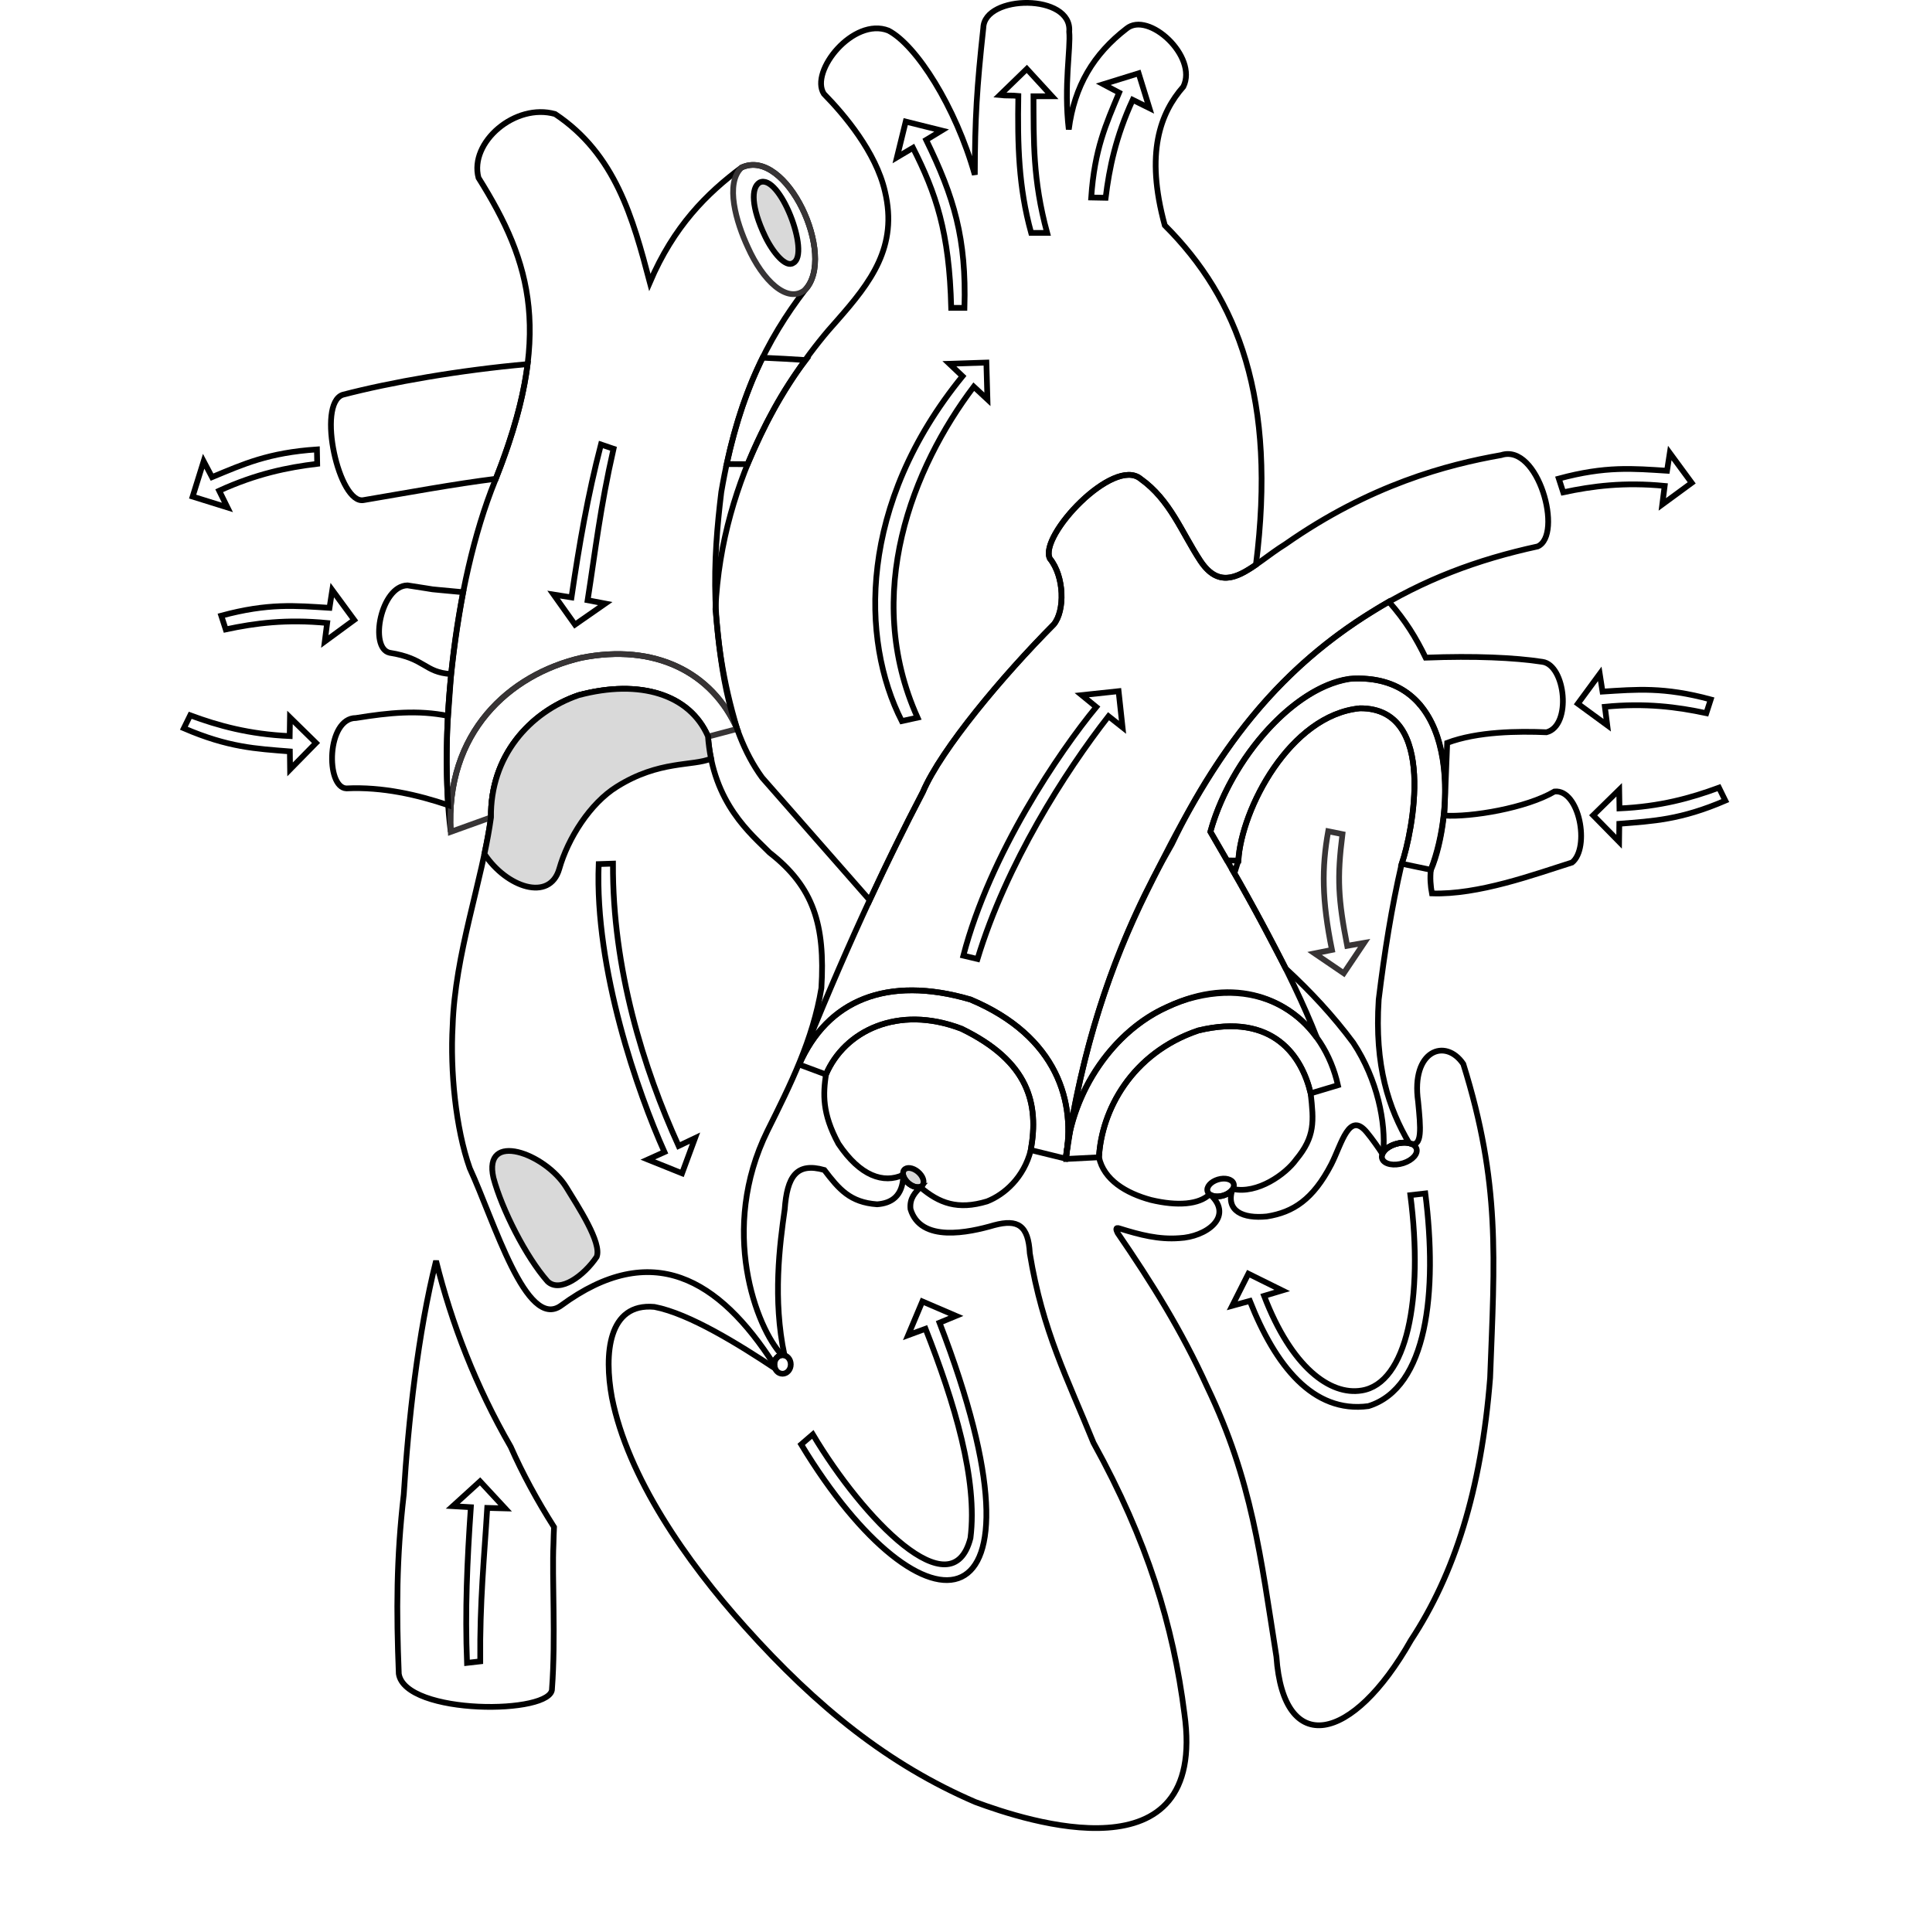
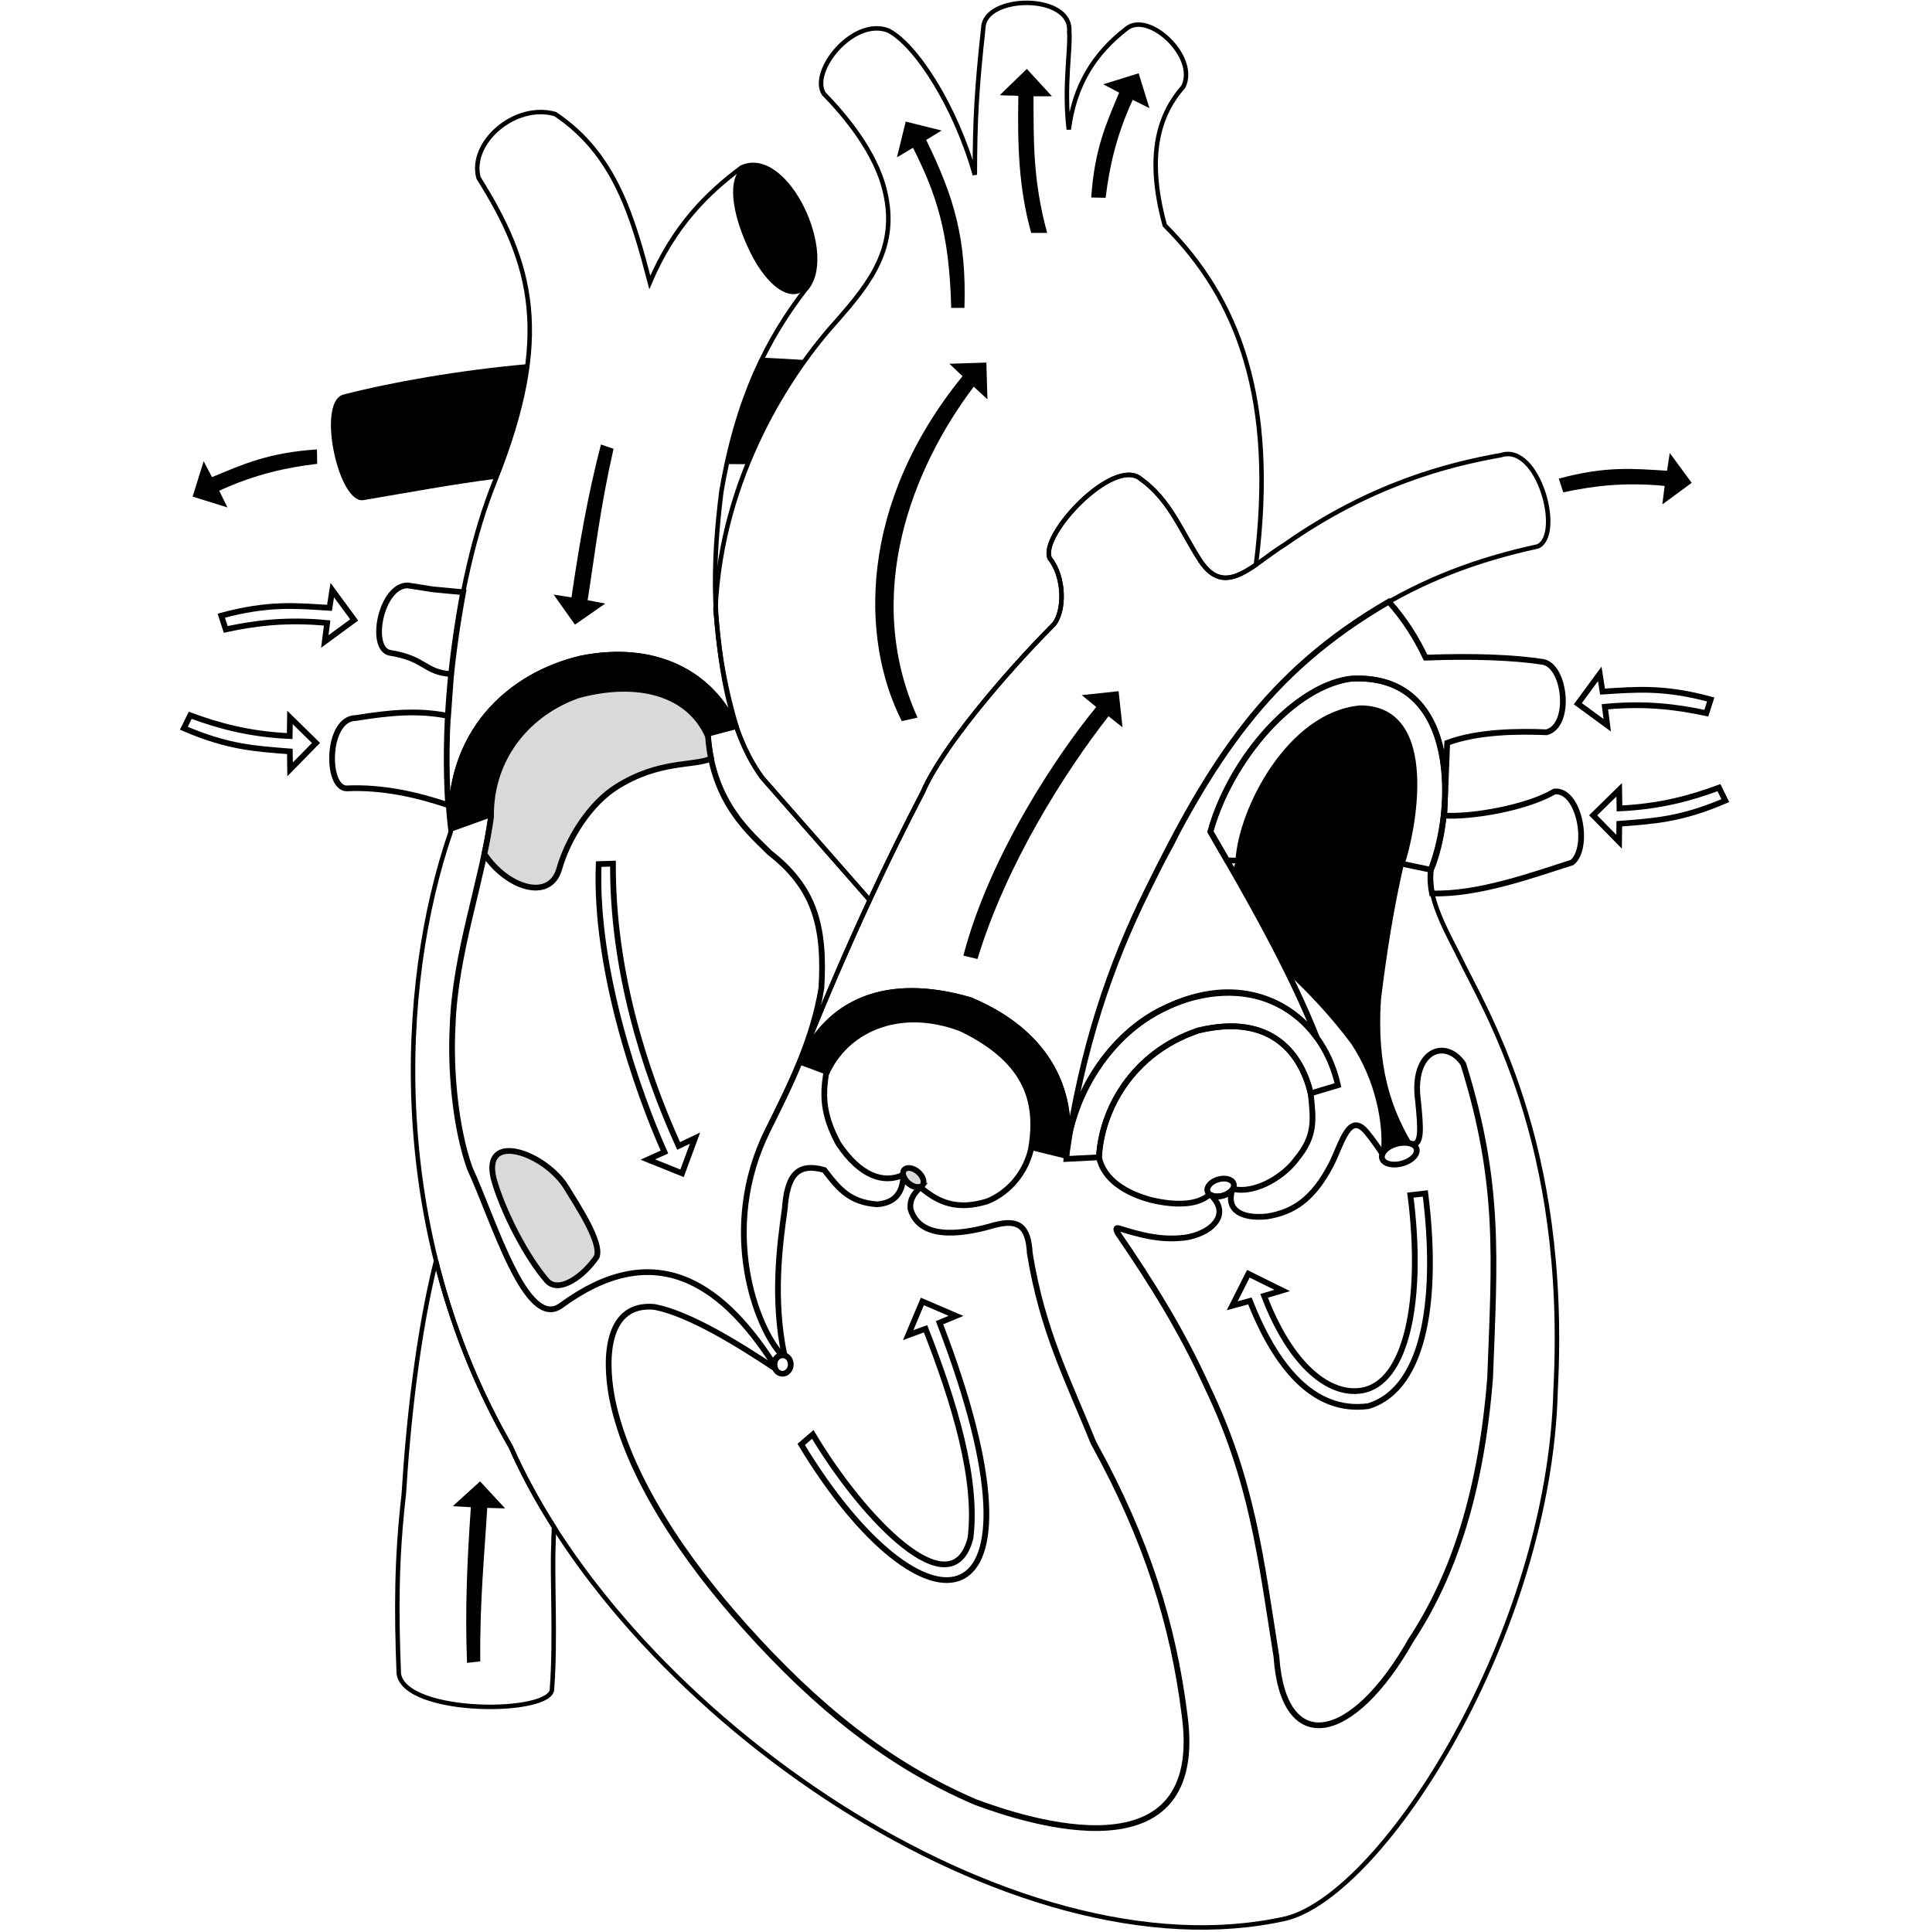
<svg xmlns="http://www.w3.org/2000/svg" width="852" height="862" viewBox="0 0 852 862" fill="none">
-   <path id="11" fill-rule="evenodd" clip-rule="evenodd" d="M324.157 207.049C327.209 207.055 330.305 207.075 333.469 207.105C341.294 188.946 348.423 175.05 359.401 160.649C353.064 160.238 346.658 159.881 340.171 159.594C333.67 172.798 328.242 188.12 324.157 207.049Z" stroke="black" stroke-width="2.56" />
-   <path id="11" fill-rule="evenodd" clip-rule="evenodd" d="M152.844 176.141C141.144 180.243 151.209 225.459 162.282 223.112C181.853 219.798 202.71 215.933 221.168 213.622C228.973 193.904 233.507 177.217 235.347 162.458C205.009 165.157 174.239 170.551 152.844 176.141Z" stroke="black" stroke-width="2.56" />
-   <path id="113" fill-rule="evenodd" clip-rule="evenodd" d="M101.451 226.4L85.926 221.566L90.85 205.778C92.123 208.147 93.302 210.515 94.576 212.884C108.665 207.031 119.735 201.966 141.377 200.514L141.493 206.947C128.222 208.543 114.309 211.392 97.772 218.941L101.451 226.4Z" stroke="black" stroke-width="2.56" />
-   <path id="11" fill-rule="evenodd" clip-rule="evenodd" d="M213.444 79.319C209.249 63.549 229.809 45.784 247.639 50.885C274.561 68.834 282.294 97.271 289.872 125.985C300.573 100.909 315.256 86.316 330.781 74.75C350.817 65.46 373.417 114.379 359.111 129.335C342.256 151.406 329.003 177.078 321.749 219.549C318.11 249.576 316.069 282.803 328.831 325.229C317.689 299.995 292.163 286.952 259.24 293.5C227.207 300.972 198.522 326.893 201.058 371.153C195.851 330.171 201.793 261.532 220.814 214.52C246.651 149.77 237.422 117.619 213.444 79.319Z" stroke="black" stroke-width="2.56" />
-   <path id="11" fill-rule="evenodd" clip-rule="evenodd" d="M315.771 328.685L328.83 325.229C317.689 299.995 292.163 286.953 259.24 293.5C227.206 300.972 198.521 326.893 201.058 371.153L219.02 364.688C218.627 337.475 236.167 317.746 258.072 310.181C285.43 302.882 307.593 309.945 315.771 328.685Z" stroke="#373435" stroke-width="2.56" />
-   <path id="11" fill-rule="evenodd" clip-rule="evenodd" d="M330.781 74.75C350.816 65.46 373.417 114.379 359.11 129.335C351.159 135.76 340.176 125.058 333.585 110.272C328.463 99.284 323.273 81.915 330.781 74.75Z" stroke="#373435" stroke-width="2.56" />
-   <path id="112" fill-rule="evenodd" clip-rule="evenodd" fill="#D9D9D9" d="M338.795 81.437C347.809 77.012 361.587 113.334 353.874 117.312C350.588 119.643 344.782 112.738 341.271 105.408C335.114 92.523 334.97 83.787 338.795 81.437Z" stroke="black" stroke-width="2.56" />
-   <path id="111" fill-rule="evenodd" clip-rule="evenodd" d="M269.979 269.292L256.478 278.69L246.949 265.28L254.92 266.544C258.416 242.699 262.187 220.953 268.067 198.326L273.682 200.237C267.734 226.445 265.59 245.668 262.129 267.801L269.979 269.292Z" stroke="black" stroke-width="2.56" />
-   <path id="18" fill-rule="evenodd" clip-rule="evenodd" d="M319.147 271.784C321.75 211.803 353.178 165.244 373.43 142.968C388.386 125.972 400.671 110.084 394.739 85.356C390.72 67.852 376.602 51.119 367.502 41.858C361.089 31.86 380.659 7.493 396.292 13.636C408.74 20.089 426.291 47.596 434.838 77.975C434.876 52.974 435.754 38.754 438.632 12.461C439.073 -2.52 478.417 -2.93 476.953 14.125C477.674 21.769 474.457 38.111 476.753 57.761C479.234 38.372 487.82 24.101 502.505 12.783C512.282 4.768 534.446 25.252 527.87 38.654C517.599 50.339 510.74 68.269 519.578 100.536C552.436 133.362 569.544 178.136 560.248 251.97C551.175 258.245 543.112 261.742 535.462 250.246C526.987 237.345 522.002 223.048 508.78 213.636C496.688 203.626 463.4 239.046 468.301 249.194C474.884 257.324 475.046 272.572 470.043 278.608C447.574 301.239 419.867 334.107 411.672 353.356C404.026 367.976 396.07 384.084 387.944 401.609L339.975 346.958C323.371 324.219 321.1 291.44 319.147 271.784Z" stroke="black" stroke-width="2.56" />
-   <path id="188" fill-rule="evenodd" clip-rule="evenodd" d="M400.11 70.193L404.015 54.25L420.036 58.239C417.738 59.636 415.439 61.034 413.141 62.431C425.582 87.907 431.149 106.383 430.215 137.36H424.308C423.501 103.429 417.444 86.122 407.261 65.941L400.11 70.193Z" stroke="black" stroke-width="2.56" />
-   <path id="188" fill-rule="evenodd" clip-rule="evenodd" d="M469.244 42.949L458.044 30.742L445.989 42.443C448.663 42.734 451.573 42.507 454.247 42.798C453.887 64.611 454.326 83.504 459.975 103.913H467.103C460.63 80.025 461.119 62.864 461.015 42.961L469.244 42.949Z" stroke="black" stroke-width="2.56" />
-   <path id="188" fill-rule="evenodd" clip-rule="evenodd" d="M512.722 48.239L507.915 32.705L492.118 37.601C494.485 38.879 496.851 40.062 499.218 41.34C493.34 55.418 488.255 66.48 486.765 88.118L493.197 88.246C494.817 74.978 497.691 61.07 505.269 44.546L512.722 48.239Z" stroke="black" stroke-width="2.56" />
-   <path id="188" fill-rule="evenodd" clip-rule="evenodd" d="M440.465 178.177L440.001 161.768L423.499 162.3C425.452 164.149 427.406 165.998 429.358 167.847C382.876 224.892 383.745 285.401 402.266 321.728L409.295 320.186C384.468 265.047 407.158 208.538 434.369 172.515L440.465 178.177Z" stroke="black" stroke-width="2.56" />
-   <path id="19" fill-rule="evenodd" clip-rule="evenodd" d="M356.494 474.953L368.434 479.4C376.63 460.15 400.334 448.109 428.868 458.98C459.236 473.734 463.43 492.668 459.818 513.126C464.766 514.304 470.347 515.759 475.295 516.936C480.132 492.159 471.876 462.352 432.911 445.953C395.425 435.012 369.009 446.408 356.494 474.953Z" stroke="black" stroke-width="2.56" />
-   <path id="19" fill-rule="evenodd" clip-rule="evenodd" d="M356.494 474.953C375.405 427.31 394.333 386.51 411.672 353.357C419.868 334.107 447.575 301.24 470.044 278.609C475.046 272.572 474.884 257.324 468.302 249.194C463.4 239.047 496.688 203.627 508.781 213.637C522.002 223.048 526.987 237.346 535.463 250.247C546.597 266.981 558.609 251.945 573.34 242.816C611.21 216.255 645.59 207.28 669.642 203.052C686.236 197.652 697.386 238.731 685.924 243.799C658.786 249.694 634.998 258.661 611.628 273.21C573.202 296.79 543.988 332.235 522.73 376.613C500.08 415.824 483.719 460.067 475.295 516.936C480.132 492.159 471.876 462.352 432.911 445.953C395.425 435.011 369.009 446.407 356.494 474.953Z" stroke="black" stroke-width="2.56" />
-   <path id="199" fill-rule="evenodd" clip-rule="evenodd" d="M500.73 324.509L498.976 308.39L482.539 310.141C484.622 311.842 486.93 313.738 489.014 315.439C472.591 335.325 441.608 380.885 429.731 426.375L436.03 427.878C448.907 385.447 475.073 344.42 494.477 319.562L500.73 324.509Z" stroke="black" stroke-width="2.56" />
-   <path id="199" fill-rule="evenodd" clip-rule="evenodd" d="M741.51 225.051L754.622 215.436L744.836 202.104C744.401 204.757 744.056 207.381 743.62 210.035C728.395 209.076 716.279 207.882 695.34 213.54L697.32 219.661C710.389 216.86 724.474 215.034 742.566 216.801L741.51 225.051Z" stroke="black" stroke-width="2.56" />
-   <path id="20" d="M632.921 313.9C633.159 314.167 633.437 314.437 633.667 314.712M549.324 387.364L550.636 389.583L552.405 383.949C553.689 361.157 575.381 319.002 606.662 316.022C641.668 315.813 629.883 372.067 625.29 385.371L625.151 385.846C620.768 404.888 617.635 424.429 615.002 445.971C613.083 475.668 619.457 494.515 628.582 510.053C624.812 509.177 618.922 511.009 617.057 514.104C618.191 501.022 614.551 481.732 603.651 465.252C594.613 453.094 584.442 442.21 573.563 432.176C571.21 427.774 558.609 402.998 549.324 387.364Z" stroke="black" stroke-width="2.56" />
-   <path id="200" fill-rule="evenodd" clip-rule="evenodd" d="M608.511 420.682L599.415 434.224L586.42 425.377L594.148 423.821C589.621 401.551 589.557 387.137 592.475 370.886L598.827 372.178C596.36 391.754 596.935 401.257 600.944 421.996L608.511 420.682Z" stroke="#373435" stroke-width="2.56" />
-   <path id="16" fill-rule="evenodd" clip-rule="evenodd" d="M177.89 746.789C180.722 765.388 246.81 765.052 246.235 753.407C247.917 731.04 246.204 703.844 246.883 688.931C246.926 686.498 247.014 683.958 247.142 681.333C239.618 669.491 233.107 657.501 227.815 645.51C212.259 618.582 201.464 590.525 194.51 562.575C186.459 594.576 182.066 634.625 180.119 666.723C176.784 695.428 176.795 718.862 177.89 746.789Z" stroke="black" stroke-width="2.56" />
-   <path id="166" fill-rule="evenodd" clip-rule="evenodd" d="M225.333 672.999L214.147 660.938L201.977 672.008L210.034 672.473C208.364 696.515 207.409 718.565 208.328 741.925L214.222 741.256C214 714.383 216.006 695.144 217.344 672.782L225.333 672.999Z" stroke="black" stroke-width="2.56" />
-   <path id="1000" fill-rule="evenodd" clip-rule="evenodd" d="M573.88 855.913C617.505 844.473 691.196 728.81 693.916 620.126C699.674 508.822 662.372 450.919 650.477 425.946C645.236 415.745 640.66 406.929 638.927 398.614L638.752 398.609C638.157 395.471 637.829 391.721 638.275 388.079L625.316 385.354C625.26 385.522 625.205 385.69 625.151 385.845C620.768 404.887 617.635 424.429 615.002 445.971C613.082 475.668 619.457 494.514 628.581 510.052C624.811 509.176 618.922 511.008 617.056 514.103C618.191 501.021 614.551 481.732 603.651 465.251C594.612 453.094 584.441 442.21 573.562 432.176L573.477 432.018C578.752 442.606 583.532 453.044 587.401 462.929C577.492 447.511 551.341 434.677 520.578 449.342C500.057 458.192 482.187 481.021 476.949 506.53L477.071 505.822C476.554 509.087 476.071 512.412 475.626 515.804C475.67 515.245 475.722 514.688 475.78 514.131C475.636 515.072 475.476 516.008 475.295 516.936C475.503 515.531 475.717 514.137 475.935 512.748C476.02 512.047 476.115 511.346 476.219 510.648C478.54 487.284 468.63 460.985 432.911 445.953C395.425 435.011 369.009 446.407 356.495 474.953C367.066 448.319 377.643 423.825 387.945 401.609L339.976 346.958C335.13 340.323 331.507 332.831 328.754 325.061C317.574 299.938 292.089 286.968 259.24 293.501C227.271 300.958 198.639 326.791 201.046 370.891L201.062 371.134C177.375 439.861 172.537 549.82 227.815 645.51C280.351 764.54 451.186 883.67 573.88 855.913ZM552.403 383.947L547.344 383.91C548.437 385.81 549.536 387.727 550.636 389.657L552.403 383.947Z" stroke-width="2.56" />
+   <path id="11" fill-rule="evenodd" d="M324.157 207.049C327.209 207.055 330.305 207.075 333.469 207.105C341.294 188.946 348.423 175.05 359.401 160.649C353.064 160.238 346.658 159.881 340.171 159.594C333.67 172.798 328.242 188.12 324.157 207.049Z" fill="black" />
+   <path id="11" fill-rule="evenodd" d="M152.844 176.141C141.144 180.243 151.209 225.459 162.282 223.112C181.853 219.798 202.71 215.933 221.168 213.622C228.973 193.904 233.507 177.217 235.347 162.458C205.009 165.157 174.239 170.551 152.844 176.141Z" fill="black" />
+   <path id="11" fill-rule="evenodd" d="M101.451 226.4L85.926 221.566L90.85 205.778C92.123 208.147 93.302 210.515 94.576 212.884C108.665 207.031 119.735 201.966 141.377 200.514L141.493 206.947C128.222 208.543 114.309 211.392 97.772 218.941L101.451 226.4Z" fill="black" />
+   <path id="11" fill-rule="evenodd" d="M213.444 79.319C209.249 63.549 229.809 45.784 247.639 50.885C274.561 68.834 282.294 97.271 289.872 125.985C300.573 100.909 315.256 86.316 330.781 74.75C350.817 65.46 373.417 114.379 359.111 129.335C342.256 151.406 329.003 177.078 321.749 219.549C318.11 249.576 316.069 282.803 328.831 325.229C317.689 299.995 292.163 286.952 259.24 293.5C227.207 300.972 198.522 326.893 201.058 371.153C195.851 330.171 201.793 261.532 220.814 214.52C246.651 149.77 237.422 117.619 213.444 79.319Z" stroke="black" stroke-width="2" />
+   <path id="11" fill-rule="evenodd" d="M315.771 328.685L328.83 325.229C317.689 299.995 292.163 286.953 259.24 293.5C227.206 300.972 198.521 326.893 201.058 371.153L219.02 364.688C218.627 337.475 236.167 317.746 258.072 310.181C285.43 302.882 307.593 309.945 315.771 328.685Z" fill="black" />
+   <path id="11" fill-rule="evenodd" d="M330.781 74.75C350.816 65.46 373.417 114.379 359.11 129.335C351.159 135.76 340.176 125.058 333.585 110.272C328.463 99.284 323.273 81.915 330.781 74.75Z" fill="black" />
+   <path id="11" fill-rule="evenodd" d="M269.979 269.292L256.478 278.69L246.949 265.28L254.92 266.544C258.416 242.699 262.187 220.953 268.067 198.326L273.682 200.237C267.734 226.445 265.59 245.668 262.129 267.801L269.979 269.292Z" fill="black" />
+   <path id="18" fill-rule="evenodd" d="M319.147 271.784C321.75 211.803 353.178 165.244 373.43 142.968C388.386 125.972 400.671 110.084 394.739 85.356C390.72 67.852 376.602 51.119 367.502 41.858C361.089 31.86 380.659 7.493 396.292 13.636C408.74 20.089 426.291 47.596 434.838 77.975C434.876 52.974 435.754 38.754 438.632 12.461C439.073 -2.52 478.417 -2.93 476.953 14.125C477.674 21.769 474.457 38.111 476.753 57.761C479.234 38.372 487.82 24.101 502.505 12.783C512.282 4.768 534.446 25.252 527.87 38.654C517.599 50.339 510.74 68.269 519.578 100.536C552.436 133.362 569.544 178.136 560.248 251.97C551.175 258.245 543.112 261.742 535.462 250.246C526.987 237.345 522.002 223.048 508.78 213.636C496.688 203.626 463.4 239.046 468.301 249.194C474.884 257.324 475.046 272.572 470.043 278.608C447.574 301.239 419.867 334.107 411.672 353.356C404.026 367.976 396.07 384.084 387.944 401.609L339.975 346.958C323.371 324.219 321.1 291.44 319.147 271.784Z" stroke="black" stroke-width="2" />
+   <path id="18" fill-rule="evenodd" d="M400.11 70.193L404.015 54.25L420.036 58.239C417.738 59.636 415.439 61.034 413.141 62.431C425.582 87.907 431.149 106.383 430.215 137.36H424.308C423.501 103.429 417.444 86.122 407.261 65.941L400.11 70.193Z" fill="black" />
+   <path id="18" fill-rule="evenodd" d="M469.244 42.949L458.044 30.742L445.989 42.443C448.663 42.734 451.573 42.507 454.247 42.798C453.887 64.611 454.326 83.504 459.975 103.913H467.103C460.63 80.025 461.119 62.864 461.015 42.961L469.244 42.949Z" fill="black" />
+   <path id="18" fill-rule="evenodd" d="M512.722 48.239L507.915 32.705L492.118 37.601C494.485 38.879 496.851 40.062 499.218 41.34C493.34 55.418 488.255 66.48 486.765 88.118L493.197 88.246C494.817 74.978 497.691 61.07 505.269 44.546L512.722 48.239Z" fill="black" />
+   <path id="18" fill-rule="evenodd" d="M440.465 178.177L440.001 161.768L423.499 162.3C425.452 164.149 427.406 165.998 429.358 167.847C382.876 224.892 383.745 285.401 402.266 321.728L409.295 320.186C384.468 265.047 407.158 208.538 434.369 172.515L440.465 178.177Z" fill="black" />
+   <path id="19" fill-rule="evenodd" d="M356.494 474.953L368.434 479.4C376.63 460.15 400.334 448.109 428.868 458.98C459.236 473.734 463.43 492.668 459.818 513.126C464.766 514.304 470.347 515.759 475.295 516.936C480.132 492.159 471.876 462.352 432.911 445.953C395.425 435.012 369.009 446.408 356.494 474.953Z" fill="black" />
+   <path id="19" fill-rule="evenodd" d="M356.494 474.953C375.405 427.31 394.333 386.51 411.672 353.357C419.868 334.107 447.575 301.24 470.044 278.609C475.046 272.572 474.884 257.324 468.302 249.194C463.4 239.047 496.688 203.627 508.781 213.637C522.002 223.048 526.987 237.346 535.463 250.247C546.597 266.981 558.609 251.945 573.34 242.816C611.21 216.255 645.59 207.28 669.642 203.052C686.236 197.652 697.386 238.731 685.924 243.799C658.786 249.694 634.998 258.661 611.628 273.21C573.202 296.79 543.988 332.235 522.73 376.613C500.08 415.824 483.719 460.067 475.295 516.936C480.132 492.159 471.876 462.352 432.911 445.953C395.425 435.011 369.009 446.407 356.494 474.953Z" stroke="black" stroke-width="2" />
+   <path id="19" fill-rule="evenodd" d="M500.73 324.509L498.976 308.39L482.539 310.141C484.622 311.842 486.93 313.738 489.014 315.439C472.591 335.325 441.608 380.885 429.731 426.375L436.03 427.878C448.907 385.447 475.073 344.42 494.477 319.562L500.73 324.509Z" fill="black" />
+   <path id="19" fill-rule="evenodd" d="M741.51 225.051L754.622 215.436L744.836 202.104C744.401 204.757 744.056 207.381 743.62 210.035C728.395 209.076 716.279 207.882 695.34 213.54L697.32 219.661C710.389 216.86 724.474 215.034 742.566 216.801L741.51 225.051Z" fill="black" />
+   <path id="20" d="M632.921 313.9C633.159 314.167 633.437 314.437 633.667 314.712M549.324 387.364L550.636 389.583L552.405 383.949C553.689 361.157 575.381 319.002 606.662 316.022C641.668 315.813 629.883 372.067 625.29 385.371L625.151 385.846C620.768 404.888 617.635 424.429 615.002 445.971C613.083 475.668 619.457 494.515 628.582 510.053C624.812 509.177 618.922 511.009 617.057 514.104C618.191 501.022 614.551 481.732 603.651 465.252C594.613 453.094 584.442 442.21 573.563 432.176C571.21 427.774 558.609 402.998 549.324 387.364Z" fill="black" />
+   <path id="20" fill-rule="evenodd" d="M608.511 420.682L599.415 434.224L586.42 425.377L594.148 423.821C589.621 401.551 589.557 387.137 592.475 370.886L598.827 372.178C596.36 391.754 596.935 401.257 600.944 421.996L608.511 420.682Z" fill="black" />
+   <path id="16" fill-rule="evenodd" d="M177.89 746.789C180.722 765.388 246.81 765.052 246.235 753.407C247.917 731.04 246.204 703.844 246.883 688.931C246.926 686.498 247.014 683.958 247.142 681.333C239.618 669.491 233.107 657.501 227.815 645.51C212.259 618.582 201.464 590.525 194.51 562.575C186.459 594.576 182.066 634.625 180.119 666.723C176.784 695.428 176.795 718.862 177.89 746.789Z" stroke="black" stroke-width="2" />
+   <path id="16" fill-rule="evenodd" clip-rule="evenodd" d="M225.333 672.999L214.147 660.938L201.977 672.008L210.034 672.473C208.364 696.515 207.409 718.565 208.328 741.925L214.222 741.256C214 714.383 216.006 695.144 217.344 672.782L225.333 672.999Z" fill="black" />
+   <path id="-2" fill-rule="evenodd" d="M573.88 855.913C617.505 844.473 691.196 728.81 693.916 620.126C699.674 508.822 662.372 450.919 650.477 425.946C645.236 415.745 640.66 406.929 638.927 398.614L638.752 398.609C638.157 395.471 637.829 391.721 638.275 388.079L625.316 385.354C625.26 385.522 625.205 385.69 625.151 385.845C620.768 404.887 617.635 424.429 615.002 445.971C613.082 475.668 619.457 494.514 628.581 510.052C624.811 509.176 618.922 511.008 617.056 514.103C618.191 501.021 614.551 481.732 603.651 465.251C594.612 453.094 584.441 442.21 573.562 432.176L573.477 432.018C578.752 442.606 583.532 453.044 587.401 462.929C577.492 447.511 551.341 434.677 520.578 449.342C500.057 458.192 482.187 481.021 476.949 506.53L477.071 505.822C476.554 509.087 476.071 512.412 475.626 515.804C475.67 515.245 475.722 514.688 475.78 514.131C475.636 515.072 475.476 516.008 475.295 516.936C475.503 515.531 475.717 514.137 475.935 512.748C476.02 512.047 476.115 511.346 476.219 510.648C478.54 487.284 468.63 460.985 432.911 445.953C395.425 435.011 369.009 446.407 356.495 474.953C367.066 448.319 377.643 423.825 387.945 401.609L339.976 346.958C335.13 340.323 331.507 332.831 328.754 325.061C317.574 299.938 292.089 286.968 259.24 293.501C227.271 300.958 198.639 326.791 201.046 370.891L201.062 371.134C177.375 439.861 172.537 549.82 227.815 645.51C280.351 764.54 451.186 883.67 573.88 855.913ZM552.403 383.947L547.344 383.91C548.437 385.81 549.536 387.727 550.636 389.657L552.403 383.947Z" fill="none" stroke="black" stroke-width="2" />
  <path id="14" fill-rule="evenodd" clip-rule="evenodd" d="M374.029 510.329C366.58 496.644 367.217 487.917 368.435 479.4C376.631 460.15 400.335 448.108 428.869 458.98C459.237 473.734 463.43 492.668 459.819 513.126C456.741 525.416 447.986 533.021 440.296 536.025C427.219 539.972 418.922 536.86 410.512 529.64C406.41 530.207 403.353 526.556 402.864 524.205C394.11 528.188 383.732 524.801 374.029 510.329Z" stroke="black" stroke-width="2.56" />
  <path id="14" d="M405.365 528.017C407.634 529.894 410.383 530.244 411.505 528.8C412.627 527.356 411.698 524.665 409.429 522.788C407.16 520.912 404.411 520.562 403.288 522.006C402.166 523.45 403.096 526.141 405.365 528.017Z" stroke="black" fill="#D9D9D9" stroke-width="2.56" />
  <path id="23" fill-rule="evenodd" clip-rule="evenodd" d="M616.67 514.822C618.496 510.696 625.606 509.033 628.88 510.128C634.642 512.261 633.707 503.081 632.584 491.494C629.319 468.615 644.827 462.944 652.735 474.704C669.391 528.056 666.714 561.409 664.703 614.761C660.716 665.1 648.728 702.438 629.408 731.776C603.286 777.905 572.498 784.033 569.377 739.162C562.313 694.494 558.583 660.66 538.516 618.824C526.945 593.352 513.804 572.431 498.557 550.133C498.066 549.044 497.136 547.279 499.501 548.137C508.579 550.97 516.906 553.125 526.06 552.425C537.87 551.899 550.438 543.016 540.076 533.169C542.9 534.637 547.68 533.511 549.735 530.712C546.644 540.366 554.437 543.813 565.146 542.741C576.864 540.872 585.693 535.215 593.863 519.473C598.59 510.146 601.815 495.42 609.847 505.393C611.925 507.891 614.886 512.082 616.67 514.822Z" stroke="black" stroke-width="2.56" />
-   <path id="233" fill-rule="evenodd" clip-rule="evenodd" d="M571.954 575.767L556.866 568.305L549.663 582.592L557.527 580.44C568.829 609.081 585.618 630.728 610.434 627.362C636.702 619.241 641.344 576.44 635.799 532.477L629.137 533.232C635.075 579.314 627.623 617.187 607.379 620.405C593.314 622.726 576.095 610.034 563.885 578.184L571.954 575.767Z" stroke="black" stroke-width="2.56" />
+   <path id="23" fill-rule="evenodd" clip-rule="evenodd" d="M571.954 575.767L556.866 568.305L549.663 582.592L557.527 580.44C568.829 609.081 585.618 630.728 610.434 627.362C636.702 619.241 641.344 576.44 635.799 532.477L629.137 533.232C635.075 579.314 627.623 617.187 607.379 620.405C593.314 622.726 576.095 610.034 563.885 578.184L571.954 575.767Z" stroke="black" stroke-width="2.56" />
  <path id="17" fill-rule="evenodd" clip-rule="evenodd" d="M443.461 546.642C454.102 543.811 458.704 546.739 459.373 559.216C465.072 593.97 476.105 614.919 487.766 643.712C511.881 687.399 523.369 725.352 528.344 764.645C538.814 839.265 457.609 812.396 435.068 804.011C396.473 787.417 364.467 761.724 332.461 725.991C306.014 696.561 279.951 658.913 272.957 623.523C269.403 604.235 271.185 581.197 291.927 583.1C307.653 586.117 329.883 600.056 345.701 610.523C344.313 606.574 347.645 603.928 349.919 604.695C344.644 579.654 347.782 555.413 350.038 539.602C351.084 525.005 355.206 518.47 367.708 522.012C374.286 530.618 379.167 536.464 391.262 537.326C397.54 536.865 402.669 533.802 402.944 524.549C403.895 527.49 407.239 530.191 410.537 529.615C408.317 532.107 405.629 534.552 406.16 539.477C410.659 554.574 432.151 549.941 443.461 546.642Z" stroke="black" stroke-width="2.56" />
-   <path id="177" fill-rule="evenodd" clip-rule="evenodd" d="M405.113 595.705L411.439 580.665L426.443 587.109L419.095 590.149C472.998 730.027 411.909 734.639 357.388 644.458L362.57 639.992C385.055 677.78 424.646 718.588 432.899 686.243C436.21 660.234 425.755 625.694 412.856 592.86L405.113 595.705Z" stroke="black" stroke-width="2.56" />
+   <path id="17" fill-rule="evenodd" clip-rule="evenodd" d="M405.113 595.705L411.439 580.665L426.443 587.109L419.095 590.149C472.998 730.027 411.909 734.639 357.388 644.458L362.57 639.992C385.055 677.78 424.646 718.588 432.899 686.243C436.21 660.234 425.755 625.694 412.856 592.86L405.113 595.705Z" stroke="black" stroke-width="2.56" />
  <path id="22" d="M513.356 535.374C502.317 532.386 492.334 526.395 490.224 516.345C491.306 495.581 504.683 469.85 534.545 459.773C568.001 451.697 580.77 471.29 584.666 487.827C586.031 500.226 586.705 507.084 578.132 517.41C573.54 523.809 560.91 532.915 549.906 530.467C547.528 534.038 541.8 534.603 539.598 532.857C534.894 537.401 525.334 538.247 513.356 535.374Z M545.671 533.411C548.877 532.442 550.94 530.057 550.278 528.084C549.616 526.112 546.48 525.298 543.273 526.268C540.066 527.237 538.004 529.622 538.666 531.595C539.328 533.567 542.464 534.381 545.671 533.411Z" stroke="black" stroke-width="2.56" />
  <path id="21" d="M625.993 518.964C630.182 517.62 632.772 514.628 631.778 512.282C630.785 509.935 626.584 509.122 622.395 510.466C618.206 511.81 615.616 514.802 616.61 517.149C617.603 519.495 621.804 520.308 625.993 518.964Z" stroke="black" stroke-width="2.56" />
  <path id="15" d="M349.059 612.93C351.096 612.93 352.747 611.064 352.747 608.762C352.747 606.46 351.096 604.594 349.059 604.594C347.023 604.594 345.372 606.46 345.372 608.762C345.372 611.064 347.023 612.93 349.059 612.93Z" stroke="black" stroke-width="2.56" />
  <path id="12" fill-rule="evenodd" clip-rule="evenodd" d="M181.769 261.178C169.921 261.324 164.528 289.088 173.762 291.237C189.895 293.754 189.196 299.997 201.225 300.75L199.879 319.406C186.318 316.721 173.803 317.928 158.795 320.352C145.626 320.299 145.194 351.39 154.502 351.764C170.676 350.976 186.302 354.65 199.909 359.214C197.697 324.472 201.399 292.421 206.599 264.225C185.372 262.183 199.607 263.846 181.769 261.178Z" stroke="black" stroke-width="2.56" />
  <path id="12" fill-rule="evenodd" clip-rule="evenodd" d="M475.655 517.091L490.224 516.345C491.306 495.581 504.684 469.85 534.546 459.773C568.002 451.697 580.771 471.29 584.667 487.827L596.817 484.188C590.668 456.658 566.172 435.187 529.869 445.734C495.706 456.231 476.758 489.936 475.655 517.091Z" stroke="black" stroke-width="2.56" />
  <path id="12" fill-rule="evenodd" clip-rule="evenodd" d="M547.344 383.91L552.404 383.949C553.689 361.157 575.381 319.002 606.662 316.022C641.668 315.813 629.883 372.066 625.29 385.371L638.315 388.087C648.212 365.17 652.813 299.145 601.953 302.906C573.47 307.714 547.387 343.296 539.929 371.075L547.344 383.91Z" stroke="black" stroke-width="2.56" />
-   <path id="122" fill-rule="evenodd" clip-rule="evenodd" d="M716.947 323.591L703.835 313.976L713.621 300.643C714.056 303.297 714.401 305.921 714.837 308.575C730.062 307.616 742.178 306.422 763.117 312.08L761.137 318.201C748.067 315.4 733.983 313.574 715.891 315.341L716.947 323.591Z" stroke="black" stroke-width="2.56" />
-   <path id="122" fill-rule="evenodd" clip-rule="evenodd" d="M722.279 352.379L710.667 363.761L722.249 375.567C722.302 372.878 722.271 370.232 722.325 367.543C737.531 366.327 749.694 365.786 769.616 357.209L766.786 351.431C754.248 356.062 740.566 359.872 722.406 360.695L722.279 352.379Z" stroke="black" stroke-width="2.56" />
-   <path id="122" fill-rule="evenodd" clip-rule="evenodd" d="M144.879 286.214L157.991 276.599L148.205 263.266C147.77 265.92 147.425 268.544 146.989 271.198C131.764 270.239 119.648 269.045 98.709 274.703L100.689 280.824C113.759 278.023 127.843 276.197 145.935 277.964L144.879 286.214Z" stroke="black" stroke-width="2.56" />
-   <path id="122" fill-rule="evenodd" clip-rule="evenodd" d="M129.352 320.099L140.964 331.481L129.382 343.287C129.329 340.598 129.36 337.952 129.306 335.263C114.099 334.047 101.937 333.506 82.015 324.929L84.845 319.151C97.383 323.782 111.065 327.592 129.225 328.415L129.352 320.099Z" stroke="black" stroke-width="2.56" />
+   <path id="12" fill-rule="evenodd" clip-rule="evenodd" d="M716.947 323.591L703.835 313.976L713.621 300.643C714.056 303.297 714.401 305.921 714.837 308.575C730.062 307.616 742.178 306.422 763.117 312.08L761.137 318.201C748.067 315.4 733.983 313.574 715.891 315.341L716.947 323.591Z" stroke="black" stroke-width="2.56" />
+   <path id="12" fill-rule="evenodd" clip-rule="evenodd" d="M722.279 352.379L710.667 363.761L722.249 375.567C722.302 372.878 722.271 370.232 722.325 367.543C737.531 366.327 749.694 365.786 769.616 357.209L766.786 351.431C754.248 356.062 740.566 359.872 722.406 360.695L722.279 352.379Z" stroke="black" stroke-width="2.56" />
+   <path id="12" fill-rule="evenodd" clip-rule="evenodd" d="M144.879 286.214L157.991 276.599L148.205 263.266C147.77 265.92 147.425 268.544 146.989 271.198C131.764 270.239 119.648 269.045 98.709 274.703L100.689 280.824C113.759 278.023 127.843 276.197 145.935 277.964L144.879 286.214Z" stroke="black" stroke-width="2.56" />
+   <path id="12" fill-rule="evenodd" clip-rule="evenodd" d="M129.352 320.099L140.964 331.481L129.382 343.287C129.329 340.598 129.36 337.952 129.306 335.263C114.099 334.047 101.937 333.506 82.015 324.929L84.845 319.151C97.383 323.782 111.065 327.592 129.225 328.415L129.352 320.099Z" stroke="black" stroke-width="2.56" />
  <path id="12" fill-rule="evenodd" clip-rule="evenodd" d="M701.271 384.814C709.359 378.222 704.546 352.07 693.433 353.143C680.791 360.563 656.3 364.643 644.272 363.89L645.554 331.443C659.115 326.339 677.277 326.183 689.869 326.714C701.231 323.784 698.33 296.607 687.985 295.283C675.57 293.386 657.787 292.591 635.945 293.428C631.561 284.466 627.127 277.09 619.524 268.426C565.025 300.054 540.025 339.681 511.526 397.809C495.64 430.044 482.679 466.819 475.626 515.804C477.937 486.698 497.596 459.254 520.578 449.342C551.341 434.677 575.73 446.574 587.389 462.941C575.949 433.707 556.527 399.592 539.92 371.096C550.49 333.381 583.193 302.09 605.934 302.688C650.642 302.995 649.071 360.08 638.303 387.86C637.817 391.571 638.145 395.408 638.752 398.61C659.442 399.31 684.239 390.203 701.271 384.814Z" stroke="black" stroke-width="2.56" />
  <path id="13" fill-rule="evenodd" clip-rule="evenodd" d="M315.82 328.512C318.018 358.648 335.294 372.26 343.284 380.412C363.02 395.762 368.124 412.765 366.401 440.871C362.585 464.019 352.639 483.84 342.345 504.537C320.668 548.554 337.333 592.4 348.78 604.592C347.456 604.681 345.259 606.138 345.36 608.947C320.773 570.544 290.724 552.757 250.275 582.509C234.713 593.803 220.519 544.987 209.54 521.205C203.208 503.384 200.805 477.581 201.907 457.839C202.944 425.455 214.982 393.738 219.02 364.687C218.628 337.474 236.167 317.746 258.072 310.18C285.43 302.881 307.642 309.771 315.82 328.512Z" stroke="black" stroke-width="2.56" />
  <path id="13" fill-rule="evenodd" clip-rule="evenodd" d="M315.82 328.512C316.048 331.643 316.541 335.514 317.192 338.475C309.05 341.945 294.077 339.144 275.202 350.977C263.277 358.34 253.303 374.066 249.462 387.701C245.166 402.481 225.957 395.937 216.086 381.03C217.256 375.5 218.274 370.048 219.02 364.687C218.627 337.475 236.167 317.746 258.072 310.18C285.43 302.881 307.642 309.772 315.82 328.512Z" fill="#D9D9D9" stroke="black" stroke-width="2.56" />
  <path id="13" fill-rule="evenodd" clip-rule="evenodd" fill="#D9D9D9" d="M220.117 525.532C215.29 504.397 243.208 514.572 252.601 529.706C257.776 538.186 268.561 554.494 266.169 560.756C260.429 569.28 249.731 577.02 244.252 571.715C234.641 560.843 223.857 539.535 220.117 525.532Z" stroke="black" stroke-width="2.56" />
-   <path id="133" fill-rule="evenodd" clip-rule="evenodd" d="M310.034 507.799L304.242 523.489L288.971 517.349L296.395 514.005C284.562 487.603 265.211 432.514 267.058 385.534L273.431 385.322C273.176 432.203 287.051 476.784 302.717 511.284L310.034 507.799Z" stroke="black" stroke-width="2.56" />
+   <path id="13" fill-rule="evenodd" clip-rule="evenodd" d="M310.034 507.799L304.242 523.489L288.971 517.349L296.395 514.005C284.562 487.603 265.211 432.514 267.058 385.534L273.431 385.322C273.176 432.203 287.051 476.784 302.717 511.284L310.034 507.799Z" stroke="black" stroke-width="2.56" />
</svg>
